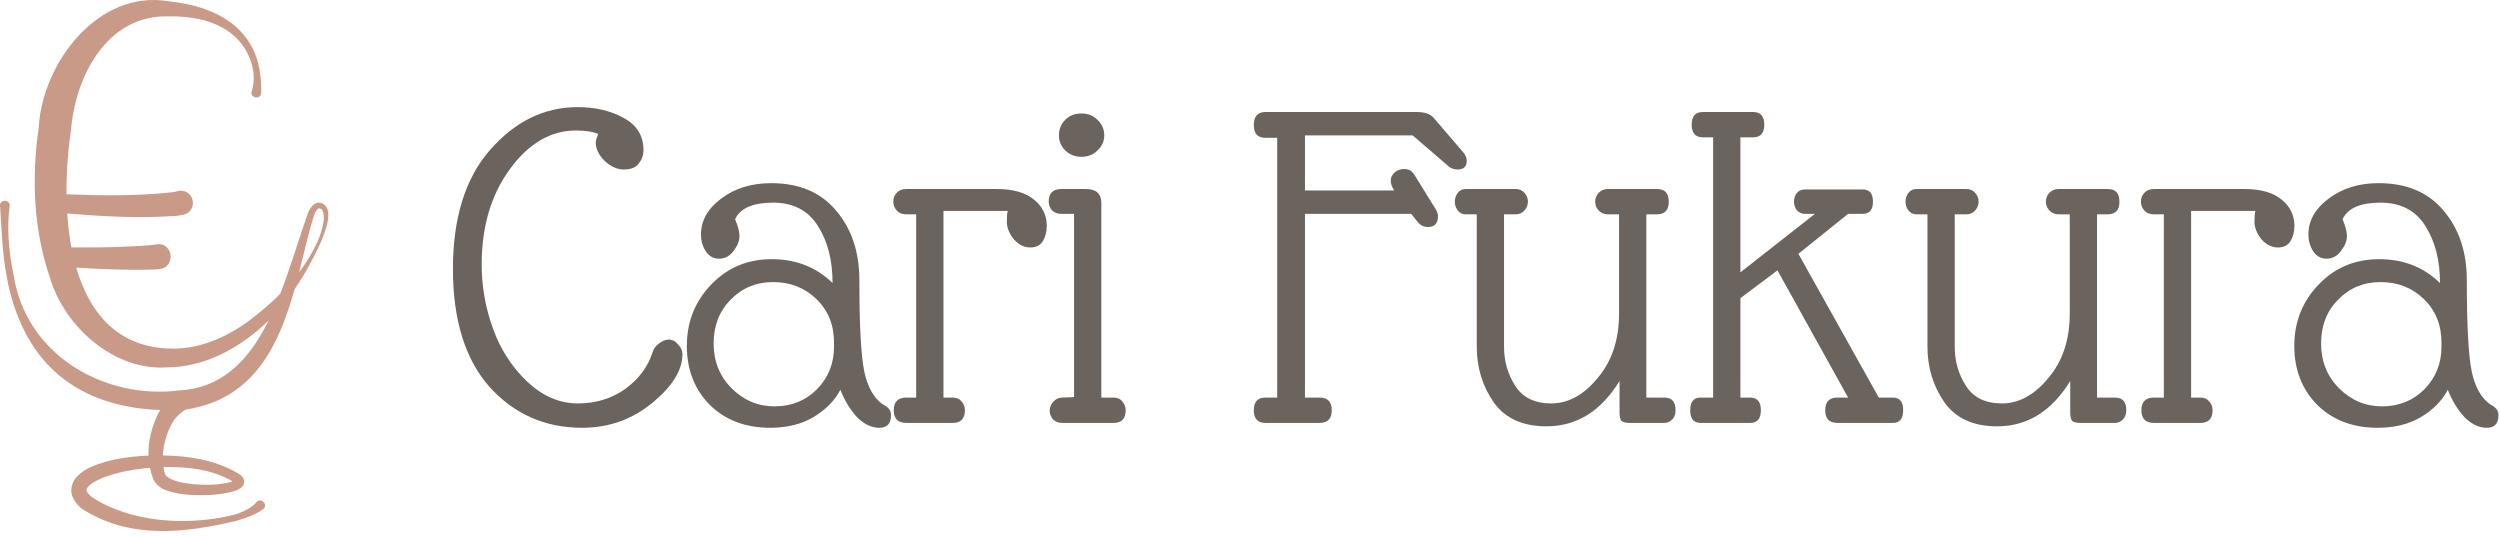
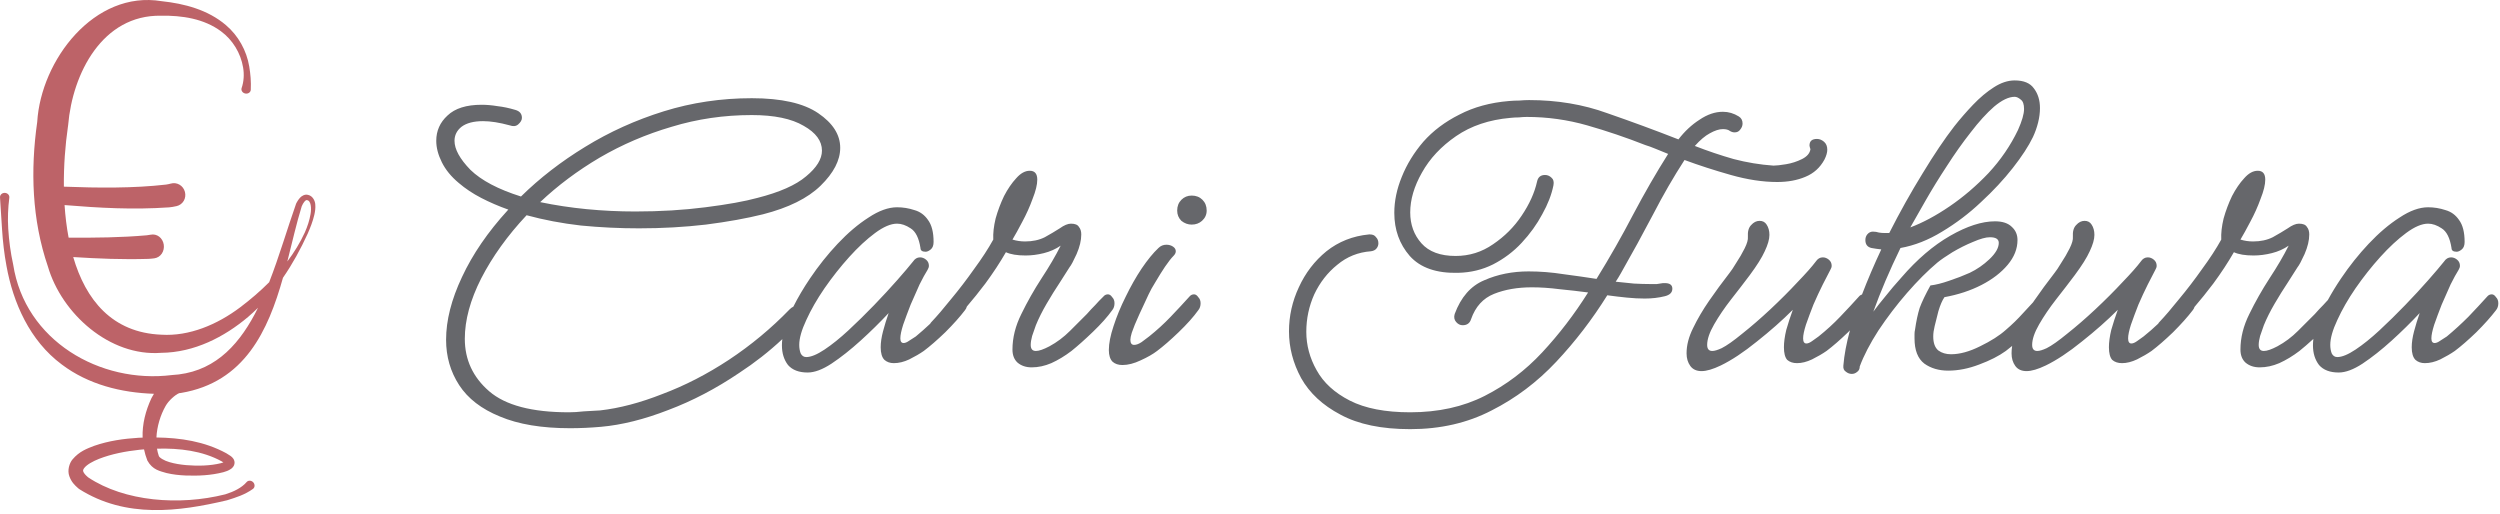
- <svg xmlns="http://www.w3.org/2000/svg" fill="none" viewBox="0 0 584 125">
-   <path fill="#c99a88" fill-rule="evenodd" d="M9.052 29.656C9.966 14.602 22.951-2.42 39.296.286c5.547.589 11.271 2.087 15.65 5.828 3.014 2.557 5.027 6.196 5.666 10.037.313 1.847.474 3.726.377 5.687a.94.94 0 0 1-.43.736c-.252.17-.574.232-.89.173a1.2 1.2 0 0 1-.771-.48.94.94 0 0 1-.139-.84c.542-1.56.652-3.343.363-5.02-.584-3.51-2.553-6.719-5.38-8.798-4.115-3.053-9.449-3.878-14.605-3.788-14.255-.234-21.509 14.071-22.559 26.556a6 6 0 0 1-.034.282l-.027.178a96 96 0 0 0-.983 14.56c8.314.319 16.997.401 24.865-.509.43-.068.86-.154 1.111-.233a2.73 2.73 0 0 1 2.139.254 2.88 2.88 0 0 1 1.324 1.75 2.87 2.87 0 0 1-.277 2.177 2.73 2.73 0 0 1-1.728 1.285c-.697.17-1.266.243-1.834.31-8.844.61-17.014.132-25.431-.555.176 2.682.495 5.343.982 7.916 6.37.052 12.892-.026 18.994-.568.363-.042.727-.093.974-.147.719-.146 1.457.02 2.051.47s.998 1.15 1.12 1.933a3.1 3.1 0 0 1-.478 2.208 2.63 2.63 0 0 1-1.803 1.134c-.534.078-.977.108-1.425.136-6.303.195-12.266-.061-18.31-.442 3.027 10.383 9.447 18.409 21.454 18.883 6.725.42 13.539-2.424 19.193-6.689 2.427-1.84 4.805-3.86 7.008-6.072 2.457-6.29 4.415-13.057 6.557-19.128a9 9 0 0 1 .406-.713c.156-.24.301-.443.532-.695.351-.408 1.171-.95 1.987-.7 1.148.26 1.694 1.51 1.732 2.333.08.89-.054 1.719-.235 2.53-.373 1.594-.979 3.112-1.612 4.56-1.695 3.708-3.67 7.336-6.012 10.727-3.61 12.833-9.288 25.406-24.801 28.014q-.217.026-.435.049c-.955.38-2.563 1.798-3.294 3.094-1.266 2.212-2.116 4.998-2.244 7.686 5.812.075 11.652.939 16.985 3.829q.504.295.977.619c.182.126.345.256.501.42.202.227.366.406.495.871.117.416-.004.954-.2 1.251a2.2 2.2 0 0 1-.572.613c-.722.508-1.302.657-1.911.843-3.107.795-6.11.905-9.184.801-1.53-.071-3.08-.226-4.645-.602-1.516-.461-3.388-.729-4.65-3.035a17 17 0 0 1-.811-2.717q-.54.042-1.077.091c-3.39.364-6.821 1.022-9.868 2.212-1.49.588-2.99 1.408-3.629 2.267a1.2 1.2 0 0 0-.236.479.64.64 0 0 0 .037.353c.112.329.478.804 1.051 1.286q.09.077.184.152c8.809 5.847 22.126 6.898 33.234 4.108l.164-.05c1.948-.605 3.92-1.564 5.1-2.958a.97.97 0 0 1 .792-.322c.302.016.594.159.81.393.214.235.33.539.32.842a.97.97 0 0 1-.392.76c-1.996 1.432-4.111 2.078-6.189 2.731l-.172.052c-11.638 2.736-24.542 4.471-35.925-2.762a12 12 0 0 1-.25-.206c-.84-.742-1.614-1.486-2.118-2.895-.53-1.39-.01-3.19.792-4.115 1.639-1.931 3.457-2.59 5.24-3.277 3.576-1.245 7.214-1.74 10.821-1.964q.482-.02.966-.034c-.114-3.291.723-6.534 2.153-9.61.183-.335.381-.69.603-1.05-7.907-.255-15.956-2.238-22.432-7.14C7.216 82.835 3.196 73.63 1.574 64.67c-.554-2.965-.89-5.957-1.079-8.952-.16-2.564-.316-5.13-.493-7.713a.99.99 0 0 1 .325-.792c.222-.206.526-.316.841-.307.316.009.613.137.823.355a.99.99 0 0 1 .278.81 39.6 39.6 0 0 0-.265 7.553c.184 2.934.57 5.856 1.201 8.714 2.864 18.54 21.152 29.055 38.597 26.874q.851-.046 1.658-.146c9.394-1.166 15.122-7.77 19.298-16.223a45 45 0 0 1-2.42 2.234c-5.754 4.85-13.057 8.663-21.167 8.733-12.484.944-24.163-9.511-27.52-20.99-3.916-11.471-4.254-23.44-2.604-35.13zm29.13 79.46c.096.592.235 1.167.425 1.715.06.444 1.347 1.217 2.597 1.558 1.279.384 2.69.605 4.097.731 2.81.229 5.796.176 8.411-.47.21-.055.425-.126.615-.198a13 13 0 0 0-.442-.27c-4.635-2.541-10.215-3.215-15.702-3.066m36.456-60.444c-.319-.134-.904.648-1.255 1.492-1.257 4.042-2.294 8.682-3.505 13.423 1.657-2.194 3.108-4.546 4.261-7.066.619-1.414 1.137-2.93 1.382-4.437.257-1.413.136-3.336-.883-3.412" clip-rule="evenodd" />
-   <path fill="#6b645e" d="M134.948 25.025q6.147 0 10.7 2.505 4.668 2.505 4.668 7.513 0 1.822-1.139 3.187-1.024 1.367-3.415 1.367t-4.553-2.05q-2.049-2.049-2.049-4.325 0-.456.569-1.936-1.821-.797-5.237-.797-8.766 0-15.368 8.994t-6.603 22.312q0 7.627 2.618 14.913 2.619 7.285 7.969 12.408 5.465 5.123 11.84 5.123t11.156-3.415q4.781-3.528 6.375-8.651.342-1.14 1.48-1.936 1.137-.91 2.276-.91 1.252 0 2.163 1.138 1.024 1.024 1.025 2.276 0 5.578-7.058 11.385-7.058 5.805-16.393 5.805-12.977 0-21.63-9.562-8.537-9.676-8.537-27.549t8.652-27.777q8.765-10.018 20.491-10.018" />
-   <path fill="#6b645e" fill-rule="evenodd" d="M180.141 42.784q9.79 0 15.141 6.375 5.464 6.375 5.464 16.28 0 15.708 1.138 21.287 1.139 5.464 4.327 7.74 1.935.912 1.934 2.506 0 2.96-2.731 2.96-2.733 0-5.238-2.505-2.39-2.619-3.87-6.375-1.935 3.757-6.26 6.375-4.213 2.505-10.132 2.504-8.652 0-14.116-5.35-5.35-5.464-5.351-13.775 0-8.423 5.692-14.343t14.116-5.92q8.538 0 14.23 5.578 0-7.968-3.415-13.32-3.415-5.463-10.474-5.463-7.057 0-8.879 3.87 1.025 2.39 1.025 3.984t-1.366 3.415q-1.366 1.822-3.415 1.823-1.936 0-3.075-1.708-1.137-1.708-1.137-3.985 0-4.781 4.667-8.31 4.781-3.643 11.725-3.643m.455 23.11q-5.92 0-9.904 4.098-3.984 3.984-3.984 10.245t4.213 10.473q4.212 4.212 10.017 4.213 5.92 0 9.904-3.985 3.985-4.099 3.984-9.904V80.01q0-6.148-4.098-10.132t-10.132-3.985M555.64 42.784q9.79 0 15.141 6.375 5.465 6.375 5.465 16.28 0 15.708 1.137 21.287 1.139 5.464 4.327 7.74 1.935.912 1.935 2.506 0 2.96-2.732 2.96t-5.237-2.505q-2.39-2.618-3.871-6.375-1.934 3.757-6.26 6.375-4.213 2.505-10.132 2.504-8.653 0-14.116-5.35-5.35-5.464-5.35-13.775 0-8.423 5.691-14.343 5.693-5.92 14.117-5.92 8.537 0 14.229 5.578 0-7.968-3.415-13.32-3.416-5.463-10.473-5.463t-8.88 3.87q1.025 2.39 1.025 3.984t-1.366 3.415q-1.366 1.823-3.415 1.823-1.935 0-3.074-1.708t-1.138-3.985q0-4.781 4.668-8.31 4.78-3.643 11.724-3.643m.456 23.11q-5.92 0-9.904 4.098-3.984 3.984-3.984 10.245t4.212 10.473 10.017 4.213q5.92 0 9.904-3.985 3.985-4.099 3.985-9.904V80.01q0-6.148-4.098-10.132t-10.132-3.985" clip-rule="evenodd" />
-   <path fill="#6b645e" d="M354.076 44.15q1.252 0 2.049.91.797.912.797 2.05 0 1.139-.797 2.05t-2.049.91h-2.733v30.964q0 5.01 2.619 9.107 2.618 4.099 8.424 4.098 5.92 0 10.815-5.92 5.009-5.92 5.009-15.026V50.07h-2.619q-1.251 0-2.163-.91-.796-.911-.796-2.05t.796-2.05q.911-.91 2.163-.91h11.499q2.731 0 2.731 2.96t-2.731 2.96h-2.505v42.803h4.212q2.618 0 2.618 2.96 0 1.366-.797 2.163-.796.797-1.821.797h-8.082q-1.367 0-1.936-.455-.455-.57-.455-1.936v-7.4q-6.489 10.588-17.076 10.588-8.31 0-12.295-5.578-3.985-5.693-3.985-13.092V50.07h-2.503q-1.253 0-1.936-.91a3.33 3.33 0 0 1-.683-2.05q0-1.138.683-2.05.683-.91 1.936-.91zM459.359 44.15q1.252 0 2.049.91.797.912.797 2.05 0 1.139-.797 2.05-.796.91-2.049.91h-2.732v30.964q0 5.01 2.618 9.107 2.618 4.099 8.425 4.098 5.92 0 10.814-5.92 5.009-5.92 5.009-15.026V50.07h-2.618q-1.252 0-2.163-.91-.798-.911-.797-2.05 0-1.138.797-2.05.91-.91 2.163-.91h11.497q2.732 0 2.732 2.96t-2.732 2.96h-2.504v42.803h4.212q2.618 0 2.618 2.96 0 1.366-.797 2.163-.796.797-1.821.797h-8.083q-1.365 0-1.935-.455-.455-.57-.456-1.936v-7.4q-6.488 10.588-17.075 10.588-8.31 0-12.295-5.578-3.984-5.693-3.984-13.092V50.07h-2.504q-1.252 0-1.936-.91a3.33 3.33 0 0 1-.683-2.05q0-1.138.683-2.05.684-.91 1.936-.91zM232.802 44.15q5.807 0 8.766 2.504 2.96 2.39 2.96 6.148 0 1.935-.911 3.529-.91 1.48-2.96 1.48t-3.757-1.822q-1.593-1.935-1.707-3.984 0-2.163.228-2.732h-15.027v43.6h2.162q1.367 0 2.05.911.797.796.797 2.049 0 2.96-2.847 2.96h-10.814q-2.96 0-2.96-2.96t2.96-2.96h2.277V50.07h-2.277q-1.48 0-2.276-.91-.797-.911-.797-2.05 0-1.252.797-2.05.797-.91 2.276-.91zM253.629 44.15q3.528 0 3.642 3.074v45.649h2.846q1.366 0 2.049.911.797.91.797 2.049 0 2.96-2.846 2.96H248.05q-1.138 0-2.049-.797-.797-.91-.797-2.049t.797-2.05q.911-1.024 2.049-1.024l2.846-.113V49.956h-2.96q-1.366 0-2.163-.797-.797-.91-.797-2.049 0-2.96 2.96-2.96zM330.91 26.164q2.96 0 4.098 1.48l6.831 7.968q.796 1.025.796 1.936 0 2.048-2.163 2.049-1.366 0-2.277-.91l-8.196-7.06h-25.158v12.865h20.832q-.798-1.253-.797-2.277 0-1.024.797-1.822.91-.91 2.39-.91t2.278 1.252l5.008 8.082q.57.911.57 1.708 0 2.504-2.391 2.504-1.48 0-2.505-1.365l-1.366-1.708h-24.816v42.917h3.415q2.845 0 2.845 2.96t-2.845 2.96H295.62q-2.733 0-2.733-2.96t2.733-2.96h2.731V32.197h-2.731q-2.733 0-2.733-2.96 0-3.073 2.733-3.073zM409.52 26.164q2.619 0 2.619 2.96t-2.619 2.959h-2.959v31.534l17.417-13.661h-2.39q-1.024 0-1.822-.797a3.33 3.33 0 0 1-.683-2.049q0-1.252.683-2.05.684-.795 1.822-.796h13.546q2.391 0 2.391 2.846t-2.391 2.846h-3.415l-11.611 9.335 18.783 33.582h3.301q2.391 0 2.391 2.96t-2.391 2.96h-12.977q-2.846 0-2.846-2.96t2.846-2.96h2.504L415.213 63.16l-8.652 6.49v23.222h2.277q2.504 0 2.504 2.96t-2.504 2.96h-11.612q-2.39 0-2.39-2.96t2.39-2.96h2.96v-60.79h-2.39q-2.619 0-2.62-2.96t2.62-2.959zM524.253 44.15q5.805 0 8.765 2.504 2.96 2.39 2.96 6.148 0 1.935-.911 3.529-.91 1.48-2.96 1.48t-3.757-1.822q-1.593-1.935-1.707-3.984 0-2.163.228-2.732h-15.027v43.6h2.163q1.366 0 2.049.911.797.796.797 2.049 0 2.96-2.846 2.96h-10.815q-2.96 0-2.96-2.96t2.96-2.96h2.277V50.07h-2.277q-1.48 0-2.276-.91-.797-.911-.797-2.05 0-1.252.797-2.05.797-.91 2.276-.91zM252.603 26.505q2.277 0 3.757 1.48 1.594 1.48 1.594 3.643 0 2.048-1.594 3.53-1.48 1.479-3.757 1.479-2.161 0-3.756-1.48-1.48-1.48-1.48-3.53 0-2.162 1.48-3.642t3.756-1.48" />
+ <svg xmlns="http://www.w3.org/2000/svg" width="608" height="125" viewBox="0 0 608 125" fill="none">
+   <path fill-rule="evenodd" clip-rule="evenodd" d="M9.052 29.656C9.966 14.602 22.951 -2.419 39.296 0.286C44.843 0.875 50.567 2.373 54.947 6.114C57.96 8.671 59.973 12.31 60.612 16.151C60.925 17.998 61.086 19.877 60.989 21.838C60.976 22.142 60.81 22.404 60.559 22.574C60.307 22.743 59.985 22.806 59.668 22.747C59.352 22.689 59.072 22.515 58.898 22.267C58.724 22.019 58.663 21.714 58.759 21.426C59.301 19.866 59.411 18.084 59.122 16.408C58.538 12.897 56.569 9.688 53.742 7.609C49.627 4.556 44.293 3.731 39.137 3.821C24.882 3.587 17.628 17.892 16.578 30.377C16.574 30.434 16.553 30.602 16.544 30.659C16.535 30.718 16.526 30.778 16.517 30.837C15.87 35.331 15.479 40.335 15.534 45.398C23.848 45.716 32.531 45.798 40.399 44.888C40.828 44.82 41.259 44.734 41.51 44.655C42.231 44.445 42.999 44.532 43.649 44.909C44.298 45.284 44.775 45.918 44.973 46.66C45.17 47.401 45.072 48.188 44.696 48.836C44.32 49.486 43.697 49.945 42.968 50.121C42.271 50.292 41.702 50.364 41.134 50.43C32.29 51.042 24.12 50.563 15.703 49.876C15.879 52.558 16.198 55.219 16.685 57.792C23.055 57.844 29.577 57.766 35.679 57.224C36.042 57.182 36.406 57.131 36.653 57.077C37.372 56.931 38.11 57.096 38.704 57.547C39.299 57.998 39.702 58.697 39.824 59.48C39.945 60.263 39.773 61.062 39.346 61.688C38.919 62.315 38.269 62.718 37.543 62.822C37.009 62.9 36.566 62.931 36.117 62.958C29.816 63.153 23.852 62.897 17.808 62.516C20.835 72.899 27.255 80.925 39.262 81.399C45.987 81.819 52.8 78.975 58.455 74.71C60.882 72.869 63.26 70.849 65.463 68.638C67.92 62.348 69.878 55.581 72.02 49.51C72.08 49.394 72.139 49.284 72.203 49.172C72.276 49.042 72.35 48.916 72.426 48.797C72.582 48.558 72.727 48.354 72.958 48.102C73.309 47.694 74.129 47.153 74.945 47.403C76.093 47.661 76.639 48.911 76.677 49.735C76.758 50.625 76.623 51.454 76.442 52.264C76.069 53.859 75.463 55.377 74.83 56.826C73.135 60.533 71.159 64.162 68.818 67.552C65.208 80.385 59.53 92.958 44.017 95.566C43.873 95.584 43.728 95.599 43.582 95.615C42.627 95.994 41.019 97.413 40.288 98.709C39.022 100.921 38.172 103.707 38.044 106.395C43.856 106.47 49.696 107.334 55.029 110.224C55.365 110.421 55.691 110.627 56.006 110.843C56.188 110.969 56.351 111.099 56.507 111.263C56.709 111.49 56.873 111.669 57.002 112.134C57.119 112.55 56.998 113.088 56.801 113.385C56.623 113.677 56.398 113.872 56.23 113.998C55.508 114.506 54.928 114.655 54.319 114.841C51.212 115.636 48.209 115.746 45.135 115.642C43.605 115.571 42.055 115.416 40.49 115.04C38.974 114.579 37.102 114.311 35.839 112.005C35.484 111.1 35.218 110.193 35.029 109.288C34.669 109.316 34.309 109.346 33.953 109.379C30.562 109.743 27.131 110.401 24.084 111.591C22.595 112.179 21.095 112.999 20.455 113.858C20.31 114.053 20.238 114.227 20.219 114.337C20.2 114.452 20.204 114.532 20.256 114.69C20.368 115.019 20.734 115.494 21.307 115.976C21.367 116.027 21.428 116.078 21.491 116.128C30.3 121.975 43.617 123.026 54.725 120.236C54.78 120.219 54.835 120.203 54.889 120.186C56.837 119.581 58.809 118.622 59.989 117.228C60.187 116.999 60.478 116.89 60.781 116.906C61.083 116.922 61.375 117.065 61.59 117.299C61.805 117.534 61.922 117.838 61.91 118.141C61.899 118.444 61.764 118.724 61.519 118.901C59.523 120.333 57.408 120.979 55.33 121.632C55.273 121.65 55.215 121.667 55.157 121.684C43.52 124.42 30.616 126.155 19.233 118.922C19.149 118.854 19.066 118.786 18.984 118.716C18.143 117.974 17.369 117.23 16.865 115.821C16.335 114.431 16.855 112.631 17.657 111.706C19.296 109.775 21.114 109.116 22.897 108.429C26.473 107.184 30.111 106.688 33.718 106.465C34.039 106.452 34.362 106.441 34.684 106.431C34.57 103.14 35.407 99.897 36.837 96.822C37.02 96.486 37.218 96.131 37.44 95.771C29.533 95.516 21.484 93.533 15.008 88.631C7.216 82.835 3.196 73.63 1.574 64.669C1.02 61.704 0.683 58.712 0.495 55.717C0.335 53.153 0.179 50.588 0.002 48.004C-0.019 47.703 0.106 47.418 0.327 47.212C0.549 47.006 0.853 46.896 1.168 46.905C1.484 46.914 1.781 47.042 1.991 47.26C2.199 47.479 2.307 47.771 2.269 48.071C1.944 50.577 1.847 53.109 2.004 55.623C2.188 58.557 2.574 61.479 3.205 64.337C6.069 82.876 24.357 93.392 41.802 91.211C42.37 91.181 42.922 91.131 43.46 91.065C52.854 89.899 58.582 83.295 62.758 74.842C61.981 75.612 61.176 76.358 60.337 77.076C54.584 81.927 47.281 85.739 39.171 85.809C26.687 86.753 15.008 76.298 11.651 64.82C7.735 53.348 7.397 41.379 9.047 29.69C9.049 29.679 9.05 29.667 9.052 29.656ZM38.183 109.116C38.278 109.708 38.417 110.283 38.607 110.831C38.668 111.275 39.954 112.048 41.204 112.389C42.483 112.773 43.895 112.994 45.301 113.12C48.11 113.349 51.097 113.296 53.712 112.65C53.923 112.595 54.137 112.524 54.328 112.452C54.183 112.36 54.036 112.27 53.885 112.182C49.25 109.641 43.67 108.967 38.183 109.116ZM74.638 48.672C74.319 48.538 73.734 49.32 73.383 50.163C72.126 54.206 71.089 58.846 69.878 63.587C71.535 61.393 72.986 59.041 74.139 56.521C74.758 55.107 75.276 53.59 75.521 52.084C75.778 50.671 75.657 48.748 74.638 48.672Z" fill="#BD6368" />
+   <path d="M371.881 24.34C378.711 24.34 385.048 25.402 390.892 27.527C396.811 29.576 402.579 31.701 408.195 33.902C409.713 31.929 411.421 30.335 413.318 29.121C415.215 27.831 417.113 27.186 419.01 27.186C420.376 27.186 421.667 27.565 422.881 28.324C423.488 28.704 423.791 29.273 423.791 30.032C423.791 30.563 423.601 31.056 423.222 31.512C422.918 31.967 422.463 32.195 421.855 32.195C421.476 32.195 421.097 32.081 420.718 31.854C420.338 31.55 419.769 31.398 419.01 31.398C418.099 31.398 417.037 31.74 415.822 32.423C414.684 33.03 413.47 34.054 412.18 35.496C415.291 36.71 418.441 37.773 421.628 38.684C424.815 39.518 428.041 40.05 431.305 40.277C431.988 40.277 433.012 40.164 434.378 39.937C435.744 39.709 437.035 39.291 438.249 38.684C439.463 38.077 440.146 37.279 440.298 36.293C440.146 35.838 440.07 35.535 440.07 35.383C440.07 34.32 440.677 33.789 441.892 33.789C442.499 33.789 443.068 34.017 443.599 34.472C444.13 34.927 444.396 35.572 444.396 36.407C444.396 37.09 444.168 37.887 443.713 38.798C442.65 40.771 441.095 42.175 439.046 43.01C437.073 43.845 434.795 44.262 432.215 44.262C428.724 44.262 424.967 43.693 420.945 42.555C416.923 41.416 413.166 40.202 409.675 38.912C407.019 43.01 404.476 47.412 402.048 52.117C399.619 56.747 397.001 61.528 394.193 66.461C393.814 67.144 393.396 67.827 392.94 68.51C394.458 68.662 395.939 68.813 397.381 68.965C398.823 69.041 400.113 69.079 401.251 69.079H402.959C403.566 69.003 404.059 68.927 404.438 68.852H404.894C406.108 68.852 406.715 69.307 406.715 70.218C406.715 71.128 406.108 71.736 404.894 72.039C403.376 72.418 401.744 72.608 399.999 72.608C398.633 72.608 397.191 72.532 395.673 72.38C394.155 72.228 392.561 72.039 390.892 71.811C387.249 77.655 383.113 83.044 378.483 87.977C373.854 92.909 368.617 96.856 362.773 99.815C356.93 102.851 350.327 104.369 342.966 104.369C335.984 104.369 330.33 103.192 326.004 100.84C321.678 98.563 318.491 95.604 316.441 91.961C314.468 88.318 313.481 84.523 313.481 80.576C313.482 76.858 314.278 73.291 315.872 69.876C317.466 66.385 319.704 63.463 322.588 61.11C325.548 58.758 329.001 57.391 332.947 57.012H333.176C333.859 57.012 334.352 57.24 334.655 57.695C335.035 58.075 335.225 58.568 335.225 59.175C335.225 59.63 335.073 60.047 334.77 60.427C334.466 60.806 334.01 61.034 333.403 61.11C330.292 61.338 327.56 62.438 325.207 64.411C322.854 66.308 320.995 68.699 319.629 71.583C318.339 74.467 317.693 77.503 317.693 80.69C317.693 83.954 318.529 87.066 320.198 90.025C321.868 93.061 324.562 95.528 328.28 97.425C331.999 99.322 336.894 100.271 342.966 100.271C349.796 100.27 355.829 98.942 361.065 96.286C366.302 93.63 370.97 90.101 375.068 85.699C379.166 81.297 382.885 76.44 386.225 71.128C383.948 70.824 381.633 70.559 379.28 70.331C376.928 70.028 374.688 69.876 372.563 69.876C369.072 69.876 365.999 70.407 363.343 71.47C360.687 72.532 358.827 74.582 357.765 77.617C357.461 78.603 356.778 79.097 355.716 79.097C355.109 79.097 354.577 78.831 354.122 78.3C353.667 77.769 353.553 77.123 353.78 76.364C355.298 72.266 357.689 69.534 360.952 68.168C364.215 66.726 367.82 66.005 371.767 66.005C374.575 66.005 377.421 66.233 380.305 66.689C383.189 67.068 385.845 67.448 388.273 67.827C391.461 62.666 394.42 57.467 397.152 52.23C399.96 46.918 402.807 41.985 405.69 37.432C404.628 36.976 403.604 36.559 402.617 36.18C401.706 35.8 400.871 35.496 400.112 35.269C395.483 33.447 390.778 31.853 385.997 30.487C381.216 29.121 376.32 28.439 371.312 28.439C370.704 28.439 370.059 28.477 369.376 28.553C368.693 28.553 368.01 28.59 367.327 28.666C362.167 29.121 357.765 30.601 354.122 33.105C350.479 35.61 347.709 38.57 345.812 41.985C343.914 45.325 342.966 48.55 342.966 51.661C342.966 54.621 343.876 57.126 345.697 59.175C347.519 61.224 350.289 62.249 354.008 62.249C357.347 62.249 360.383 61.3 363.115 59.402C365.923 57.505 368.238 55.19 370.06 52.458C371.957 49.65 373.208 46.88 373.815 44.148C374.043 43.086 374.689 42.555 375.751 42.555C376.358 42.555 376.889 42.782 377.345 43.237C377.8 43.617 377.952 44.224 377.8 45.059C377.344 47.335 376.434 49.689 375.068 52.117C373.778 54.546 372.109 56.861 370.06 59.062C368.086 61.187 365.771 62.932 363.115 64.298C360.535 65.588 357.727 66.271 354.691 66.347C349.379 66.499 345.432 65.133 342.852 62.249C340.347 59.365 339.095 55.874 339.095 51.775C339.095 48.892 339.702 45.969 340.916 43.01C342.13 39.974 343.877 37.128 346.153 34.472C348.506 31.816 351.428 29.615 354.919 27.869C358.41 26.048 362.432 24.948 366.985 24.568C367.82 24.492 368.655 24.454 369.49 24.454C370.325 24.378 371.122 24.34 371.881 24.34ZM182.825 23.885C190.035 23.885 195.423 25.099 198.99 27.527C202.557 29.956 204.34 32.765 204.34 35.952C204.34 38.988 202.746 42.061 199.559 45.173C196.447 48.208 191.78 50.523 185.557 52.117C181.61 53.104 176.981 53.938 171.669 54.621C166.432 55.228 161.006 55.532 155.39 55.532C150.684 55.532 145.979 55.304 141.273 54.849C136.644 54.317 132.242 53.483 128.068 52.345C123.439 57.278 119.758 62.4 117.025 67.713C114.369 72.949 113.042 77.845 113.042 82.398C113.042 87.483 115.015 91.733 118.961 95.148C122.907 98.564 129.358 100.27 138.313 100.271C139.452 100.271 140.667 100.195 141.957 100.043C143.247 99.967 144.576 99.891 145.941 99.815C150.646 99.284 155.693 97.956 161.081 95.831C166.545 93.782 171.935 91.012 177.247 87.52C182.635 83.954 187.568 79.856 192.046 75.227C192.343 74.929 192.641 74.717 192.938 74.586C194.066 72.34 195.417 70.049 196.993 67.713C199.042 64.677 201.281 61.869 203.71 59.289C206.214 56.633 208.719 54.508 211.224 52.914C213.728 51.245 216.042 50.409 218.167 50.409C219.609 50.409 221.014 50.637 222.38 51.093C223.746 51.472 224.846 52.269 225.681 53.483C226.591 54.698 227.047 56.481 227.047 58.833C227.047 59.668 226.819 60.276 226.363 60.655C225.908 61.035 225.491 61.224 225.111 61.224C224.277 61.224 223.859 60.92 223.859 60.313C223.48 57.885 222.683 56.291 221.469 55.532C220.33 54.773 219.229 54.394 218.167 54.394C216.649 54.394 214.866 55.153 212.817 56.671C210.768 58.189 208.681 60.124 206.556 62.477C204.431 64.829 202.42 67.371 200.522 70.103C198.701 72.76 197.221 75.34 196.083 77.845C194.945 80.273 194.375 82.284 194.375 83.878C194.375 84.637 194.489 85.32 194.717 85.927C195.02 86.534 195.476 86.838 196.083 86.838C197.221 86.838 198.701 86.231 200.522 85.017C202.344 83.802 204.279 82.246 206.328 80.349C208.453 78.376 210.54 76.327 212.589 74.202C214.638 72.077 216.497 70.065 218.167 68.168C219.837 66.271 221.127 64.753 222.038 63.614C222.493 62.932 223.062 62.59 223.745 62.59C224.276 62.59 224.77 62.78 225.226 63.159C225.681 63.539 225.908 64.032 225.908 64.64C225.908 64.943 225.795 65.285 225.567 65.664C225.036 66.499 224.391 67.675 223.632 69.192C222.949 70.71 222.228 72.342 221.469 74.088C220.786 75.833 220.179 77.466 219.647 78.983C219.192 80.425 218.964 81.525 218.964 82.284C218.964 83.043 219.23 83.423 219.761 83.423C220.14 83.423 220.596 83.233 221.127 82.853C221.734 82.474 222.265 82.133 222.721 81.829C223.922 80.828 225.09 79.792 226.226 78.725C226.3 78.576 226.403 78.434 226.537 78.3C227.903 76.858 229.497 74.998 231.318 72.722C233.216 70.445 235.075 68.017 236.896 65.436C238.794 62.856 240.35 60.465 241.564 58.265C241.489 56.747 241.677 55.039 242.133 53.142C242.664 51.244 243.348 49.423 244.183 47.678C245.093 45.932 246.08 44.49 247.143 43.352C248.205 42.137 249.305 41.53 250.443 41.53C251.658 41.53 252.265 42.251 252.265 43.693C252.265 44.907 251.886 46.463 251.127 48.36C250.444 50.258 249.609 52.117 248.622 53.938C247.711 55.684 246.914 57.126 246.231 58.265C247.218 58.568 248.242 58.72 249.305 58.72C251.126 58.72 252.72 58.378 254.086 57.695C255.452 56.936 256.667 56.215 257.729 55.532C258.792 54.773 259.702 54.394 260.461 54.394C261.447 54.394 262.093 54.659 262.396 55.19C262.776 55.646 262.966 56.253 262.966 57.012C262.966 58.454 262.586 60.047 261.827 61.793C261.068 63.462 260.5 64.525 260.12 64.981C259.589 65.815 258.792 67.068 257.729 68.737C256.667 70.331 255.604 72.039 254.542 73.86C253.48 75.682 252.607 77.427 251.924 79.097C251.62 79.931 251.316 80.804 251.013 81.715C250.785 82.55 250.671 83.271 250.671 83.878C250.671 84.865 251.089 85.357 251.924 85.357C252.683 85.357 253.783 84.978 255.225 84.22C257.046 83.233 258.716 81.981 260.233 80.463L264.332 76.364C264.409 76.288 264.75 75.909 265.356 75.227C266.039 74.543 266.685 73.86 267.292 73.177L268.316 72.152C268.62 71.773 268.999 71.583 269.454 71.583C269.834 71.583 270.176 71.811 270.479 72.267C270.859 72.646 271.048 73.139 271.048 73.746C271.048 74.429 270.859 74.999 270.479 75.454C269.341 77.048 267.785 78.793 265.812 80.69C263.838 82.588 262.093 84.143 260.575 85.357C258.981 86.572 257.349 87.558 255.68 88.317C254.086 89 252.492 89.342 250.898 89.342C249.533 89.342 248.394 88.963 247.483 88.204C246.649 87.445 246.231 86.382 246.231 85.017C246.231 82.133 246.953 79.248 248.395 76.364C249.836 73.405 251.468 70.521 253.289 67.713C255.186 64.829 256.743 62.173 257.957 59.744C256.743 60.579 255.376 61.186 253.858 61.565C252.341 61.945 250.861 62.135 249.419 62.135C247.37 62.135 245.776 61.869 244.638 61.338C243.196 63.842 241.526 66.385 239.629 68.965C238.109 70.971 236.612 72.831 235.141 74.545C235.048 74.886 234.894 75.19 234.674 75.454C233.46 77.048 231.866 78.832 229.893 80.805C227.92 82.702 226.174 84.219 224.656 85.357C223.67 86.04 222.493 86.724 221.127 87.407C219.837 88.014 218.584 88.317 217.37 88.317C216.46 88.317 215.701 88.052 215.094 87.52C214.487 86.913 214.183 85.889 214.183 84.447C214.183 83.309 214.373 82.019 214.752 80.577C215.131 79.135 215.587 77.655 216.118 76.137C213.993 78.413 211.717 80.653 209.288 82.853C206.86 85.054 204.506 86.914 202.229 88.432C200.029 89.873 198.093 90.595 196.424 90.595C194.299 90.595 192.705 89.988 191.643 88.773C190.656 87.483 190.163 85.889 190.163 83.992C190.163 83.504 190.197 82.998 190.261 82.475C187.063 85.474 183.561 88.219 179.751 90.708C174.135 94.503 168.405 97.5 162.562 99.701C156.718 101.978 151.254 103.344 146.169 103.8C143.589 104.027 141.084 104.142 138.655 104.142C131.749 104.142 126.057 103.192 121.579 101.295C117.102 99.474 113.801 96.931 111.676 93.668C109.551 90.405 108.488 86.724 108.488 82.626C108.488 77.921 109.778 72.835 112.358 67.371C114.939 61.831 118.658 56.405 123.515 51.093C123.515 51.093 123.553 51.054 123.629 50.978C121.276 50.144 119.074 49.195 117.025 48.133C114.976 47.07 113.155 45.856 111.562 44.49C109.74 42.972 108.375 41.302 107.464 39.48C106.553 37.659 106.098 35.914 106.098 34.244C106.098 31.816 107.008 29.766 108.829 28.097C110.651 26.351 113.421 25.479 117.14 25.479C118.354 25.479 119.644 25.593 121.01 25.82C122.376 25.972 123.818 26.275 125.336 26.73C126.398 27.034 126.93 27.68 126.93 28.666C126.93 29.197 126.626 29.729 126.02 30.26C125.488 30.715 124.805 30.791 123.97 30.487C121.466 29.804 119.303 29.463 117.481 29.463C115.205 29.463 113.459 29.919 112.245 30.829C111.107 31.74 110.537 32.878 110.537 34.244C110.537 36.293 111.827 38.647 114.407 41.303C117.063 43.883 121.162 46.045 126.702 47.791C131.256 43.313 136.454 39.291 142.298 35.725C148.217 32.082 154.593 29.197 161.423 27.072C168.253 24.947 175.388 23.885 182.825 23.885ZM489.973 19.559C492.173 19.559 493.729 20.204 494.64 21.494C495.626 22.784 496.12 24.378 496.12 26.275C496.12 27.414 495.969 28.59 495.665 29.805C495.361 31.019 494.943 32.196 494.412 33.334C493.35 35.535 491.718 38.039 489.518 40.847C487.317 43.655 484.736 46.425 481.776 49.157C478.892 51.889 475.742 54.28 472.327 56.329C468.988 58.378 465.611 59.706 462.196 60.313C459.54 65.778 457.339 70.939 455.594 75.796C456.428 74.658 457.414 73.405 458.553 72.039C459.691 70.597 460.982 69.079 462.424 67.485C466.218 63.084 470.165 59.706 474.263 57.353C478.361 55.001 482.004 53.824 485.191 53.824C487.013 53.824 488.379 54.28 489.29 55.19C490.201 56.025 490.655 57.088 490.655 58.378C490.655 60.503 489.858 62.514 488.265 64.411C486.671 66.308 484.546 67.941 481.89 69.307C479.234 70.673 476.236 71.659 472.896 72.267C472.365 73.025 471.872 74.164 471.417 75.682C471.038 77.124 470.734 78.338 470.506 79.324C470.278 80.235 470.165 81.07 470.165 81.829C470.165 83.423 470.582 84.561 471.417 85.244C472.252 85.851 473.276 86.154 474.49 86.154C476.615 86.154 478.968 85.51 481.549 84.22C484.205 82.93 486.292 81.601 487.81 80.235C489.327 78.945 490.731 77.579 492.021 76.137C492.887 75.223 493.691 74.353 494.435 73.53C494.514 73.413 494.594 73.294 494.675 73.177C496.193 70.976 497.862 68.699 499.684 66.347C500.063 65.891 500.594 65.094 501.277 63.956C502.036 62.818 502.72 61.641 503.327 60.427C503.934 59.213 504.199 58.264 504.123 57.581C504.047 56.291 504.313 55.343 504.92 54.735C505.527 54.052 506.211 53.711 506.97 53.711C507.728 53.711 508.297 54.014 508.677 54.621C509.132 55.304 509.36 56.139 509.36 57.126C509.36 58.188 508.981 59.517 508.222 61.11C507.539 62.628 506.325 64.564 504.579 66.916C503.213 68.737 501.695 70.711 500.025 72.836C498.432 74.885 497.065 76.896 495.927 78.869C494.788 80.842 494.22 82.512 494.22 83.878C494.22 84.865 494.637 85.357 495.472 85.357C496.003 85.357 496.762 85.13 497.749 84.675C498.963 84.068 500.633 82.891 502.758 81.145C504.959 79.4 507.235 77.427 509.588 75.227C512.016 72.95 514.217 70.749 516.19 68.624C518.24 66.499 519.719 64.829 520.63 63.614C521.085 62.931 521.655 62.59 522.338 62.59C522.869 62.59 523.362 62.78 523.817 63.159C524.273 63.539 524.501 64.032 524.501 64.64C524.501 64.943 524.387 65.285 524.159 65.664C523.704 66.499 523.097 67.675 522.338 69.192C521.579 70.71 520.819 72.342 520.061 74.088C519.378 75.833 518.77 77.466 518.239 78.983C517.784 80.425 517.557 81.525 517.557 82.284C517.557 83.119 517.822 83.536 518.354 83.536C518.733 83.536 519.189 83.346 519.72 82.967C520.327 82.512 520.858 82.133 521.313 81.829C522.567 80.826 523.753 79.788 524.874 78.719C524.949 78.572 525.05 78.432 525.183 78.3C526.549 76.858 528.142 74.998 529.964 72.722C531.861 70.445 533.721 68.017 535.542 65.436C537.439 62.856 538.996 60.465 540.21 58.265C540.134 56.747 540.324 55.039 540.779 53.142C541.311 51.244 541.993 49.423 542.828 47.678C543.739 45.932 544.726 44.49 545.788 43.352C546.85 42.137 547.951 41.53 549.089 41.53C550.303 41.53 550.91 42.251 550.91 43.693C550.91 44.908 550.531 46.463 549.772 48.36C549.089 50.258 548.254 52.117 547.268 53.938C546.357 55.684 545.56 57.126 544.877 58.265C545.864 58.568 546.889 58.72 547.951 58.72C549.772 58.72 551.366 58.378 552.732 57.695C554.098 56.936 555.313 56.215 556.375 55.532C557.437 54.773 558.349 54.394 559.107 54.394C560.094 54.394 560.738 54.659 561.042 55.19C561.421 55.646 561.611 56.253 561.611 57.012C561.611 58.454 561.232 60.047 560.473 61.793C559.714 63.462 559.145 64.525 558.766 64.981C558.234 65.815 557.437 67.068 556.375 68.737C555.313 70.331 554.25 72.039 553.188 73.86C552.125 75.682 551.252 77.427 550.569 79.097C550.266 79.931 549.962 80.804 549.658 81.715C549.431 82.55 549.316 83.271 549.316 83.878C549.316 84.865 549.735 85.357 550.569 85.357C551.328 85.357 552.428 84.978 553.87 84.22C555.691 83.233 557.361 81.981 558.879 80.463L562.978 76.364C563.054 76.288 563.396 75.909 564.002 75.227C564.685 74.543 565.33 73.86 565.938 73.177C566.002 73.113 566.062 73.051 566.12 72.993C567.063 71.26 568.135 69.499 569.341 67.713C571.39 64.677 573.629 61.869 576.058 59.289C578.562 56.633 581.067 54.508 583.571 52.914C586.076 51.245 588.39 50.409 590.515 50.409C591.956 50.409 593.361 50.638 594.727 51.093C596.093 51.472 597.194 52.269 598.028 53.483C598.939 54.698 599.394 56.481 599.395 58.833C599.395 59.668 599.166 60.276 598.711 60.655C598.256 61.035 597.838 61.224 597.459 61.224C596.624 61.224 596.207 60.92 596.207 60.313C595.828 57.885 595.031 56.291 593.816 55.532C592.678 54.773 591.577 54.394 590.515 54.394C588.997 54.394 587.214 55.153 585.165 56.671C583.116 58.189 581.028 60.124 578.903 62.477C576.778 64.829 574.767 67.371 572.87 70.103C571.049 72.76 569.569 75.34 568.431 77.845C567.292 80.273 566.723 82.284 566.723 83.878C566.723 84.637 566.837 85.32 567.064 85.927C567.368 86.534 567.824 86.838 568.431 86.838C569.569 86.838 571.049 86.231 572.87 85.017C574.692 83.802 576.627 82.246 578.676 80.349C580.801 78.376 582.888 76.327 584.937 74.202C586.986 72.077 588.845 70.065 590.515 68.168C592.184 66.271 593.475 64.753 594.386 63.614C594.841 62.932 595.41 62.59 596.093 62.59C596.624 62.59 597.118 62.78 597.573 63.159C598.029 63.539 598.256 64.032 598.256 64.64C598.256 64.943 598.142 65.285 597.914 65.664C597.383 66.499 596.738 67.675 595.979 69.192C595.296 70.71 594.575 72.342 593.816 74.088C593.133 75.833 592.526 77.466 591.995 78.983C591.54 80.425 591.312 81.525 591.312 82.284C591.312 83.043 591.577 83.423 592.108 83.423C592.488 83.423 592.943 83.233 593.475 82.853C594.082 82.474 594.613 82.133 595.068 81.829C596.89 80.311 598.635 78.717 600.305 77.048C601.974 75.302 603.492 73.67 604.858 72.152C605.162 71.773 605.542 71.583 605.997 71.583C606.377 71.583 606.718 71.811 607.021 72.267C607.401 72.646 607.591 73.139 607.591 73.746C607.591 74.429 607.401 74.999 607.021 75.454C605.807 77.048 604.213 78.832 602.24 80.805C600.267 82.702 598.522 84.219 597.004 85.357C596.017 86.04 594.841 86.724 593.475 87.407C592.185 88.014 590.932 88.317 589.718 88.317C588.807 88.317 588.048 88.052 587.441 87.52C586.834 86.913 586.53 85.889 586.53 84.447C586.53 83.309 586.72 82.019 587.1 80.577C587.479 79.135 587.935 77.655 588.466 76.137C586.341 78.413 584.064 80.653 581.636 82.853C579.207 85.054 576.854 86.914 574.577 88.432C572.376 89.874 570.441 90.595 568.771 90.595C566.647 90.595 565.053 89.988 563.99 88.773C563.004 87.483 562.511 85.889 562.511 83.992C562.511 83.488 562.545 82.965 562.613 82.423C561.378 83.557 560.248 84.536 559.221 85.357C557.627 86.572 555.996 87.558 554.326 88.317C552.733 89 551.139 89.342 549.545 89.342C548.179 89.342 547.04 88.963 546.129 88.204C545.294 87.445 544.877 86.382 544.877 85.017C544.877 82.133 545.598 79.248 547.04 76.364C548.482 73.405 550.114 70.521 551.936 67.713C553.833 64.829 555.388 62.173 556.603 59.744C555.388 60.579 554.022 61.186 552.504 61.565C550.986 61.945 549.506 62.135 548.064 62.135C546.015 62.135 544.422 61.869 543.283 61.338C541.841 63.842 540.172 66.385 538.274 68.965C536.727 71.007 535.204 72.897 533.707 74.637C533.612 74.941 533.467 75.214 533.267 75.454C532.052 77.048 530.459 78.832 528.485 80.805C526.512 82.702 524.766 84.219 523.248 85.357C522.261 86.04 521.086 86.724 519.72 87.407C518.43 88.014 517.215 88.317 516.076 88.317C515.09 88.317 514.293 88.052 513.686 87.52C513.155 86.913 512.889 85.889 512.889 84.447C512.889 83.233 513.079 81.829 513.458 80.235C513.913 78.642 514.445 77.01 515.052 75.34C512.471 77.92 509.55 80.501 506.286 83.081C503.099 85.661 500.177 87.597 497.521 88.887C495.623 89.797 494.068 90.253 492.854 90.253C491.639 90.253 490.728 89.836 490.121 89.001C489.514 88.166 489.211 87.141 489.211 85.927C489.211 85.335 489.259 84.736 489.354 84.131C488.815 84.579 488.301 84.989 487.81 85.357C486.14 86.572 483.977 87.673 481.321 88.659C478.741 89.646 476.236 90.139 473.808 90.139C471.531 90.139 469.596 89.57 468.002 88.432C466.408 87.217 465.611 85.168 465.611 82.284V81.26C465.611 80.88 465.649 80.539 465.725 80.235C466.028 78.11 466.408 76.327 466.863 74.885C467.394 73.443 468.267 71.622 469.481 69.421C470.772 69.269 472.29 68.889 474.035 68.282C475.857 67.675 477.526 67.03 479.044 66.347C480.789 65.512 482.383 64.412 483.825 63.046C485.343 61.604 486.102 60.276 486.103 59.062C486.103 58.151 485.381 57.695 483.939 57.695C482.953 57.695 481.586 58.074 479.841 58.833C478.171 59.516 476.502 60.351 474.832 61.338C473.238 62.325 472.024 63.16 471.189 63.843C468.837 65.816 466.37 68.282 463.79 71.242C461.286 74.126 458.971 77.161 456.846 80.349C454.797 83.536 453.279 86.458 452.292 89.114C452.292 89.721 452.064 90.177 451.609 90.481C451.23 90.784 450.812 90.936 450.356 90.936C449.825 90.936 449.332 90.746 448.877 90.367C448.422 90.064 448.232 89.57 448.308 88.887C448.517 86.325 449.05 83.475 449.907 80.337C449.756 80.491 449.603 80.648 449.446 80.805C447.473 82.702 445.728 84.219 444.21 85.357C443.223 86.04 442.048 86.724 440.682 87.407C439.391 88.014 438.176 88.317 437.038 88.317C436.052 88.317 435.255 88.052 434.647 87.52C434.116 86.913 433.851 85.889 433.851 84.447C433.851 83.233 434.04 81.829 434.42 80.235C434.875 78.642 435.407 77.01 436.014 75.34C433.433 77.92 430.511 80.501 427.248 83.081C424.061 85.661 421.139 87.597 418.482 88.887C416.585 89.797 415.03 90.253 413.815 90.253C412.601 90.253 411.69 89.836 411.083 89.001C410.476 88.166 410.173 87.141 410.173 85.927C410.173 83.954 410.704 81.905 411.767 79.78C412.829 77.579 414.119 75.378 415.637 73.177C417.155 70.976 418.824 68.699 420.646 66.347C421.025 65.891 421.556 65.094 422.239 63.956C422.998 62.818 423.681 61.641 424.288 60.427C424.895 59.213 425.161 58.264 425.085 57.581C425.009 56.291 425.275 55.343 425.882 54.735C426.489 54.052 427.173 53.711 427.932 53.711C428.69 53.711 429.259 54.014 429.639 54.621C430.094 55.304 430.322 56.139 430.322 57.126C430.322 58.188 429.942 59.517 429.184 61.11C428.501 62.628 427.286 64.564 425.541 66.916C424.175 68.737 422.657 70.711 420.987 72.836C419.394 74.885 418.027 76.896 416.889 78.869C415.75 80.842 415.182 82.512 415.182 83.878C415.182 84.865 415.599 85.357 416.434 85.357C416.965 85.357 417.724 85.13 418.71 84.675C419.924 84.068 421.594 82.891 423.719 81.145C425.92 79.4 428.197 77.427 430.55 75.227C432.978 72.95 435.179 70.749 437.152 68.624C439.201 66.499 440.681 64.829 441.592 63.614C442.047 62.931 442.617 62.59 443.3 62.59C443.831 62.59 444.324 62.78 444.779 63.159C445.235 63.539 445.463 64.032 445.463 64.64C445.463 64.943 445.349 65.285 445.121 65.664C444.666 66.499 444.059 67.675 443.3 69.192C442.541 70.71 441.781 72.342 441.022 74.088C440.339 75.833 439.732 77.466 439.201 78.983C438.746 80.425 438.519 81.525 438.519 82.284C438.519 83.119 438.784 83.536 439.315 83.536C439.695 83.536 440.151 83.346 440.682 82.967C441.289 82.512 441.82 82.133 442.275 81.829C444.173 80.311 445.918 78.717 447.512 77.048C449.181 75.302 450.699 73.67 452.065 72.152C452.283 71.88 452.541 71.707 452.837 71.63C454.226 68.011 455.789 64.352 457.528 60.655C456.769 60.579 455.972 60.465 455.138 60.313C454.151 60.086 453.658 59.44 453.658 58.378C453.658 57.847 453.81 57.391 454.113 57.012C454.493 56.556 454.948 56.329 455.479 56.329C456.011 56.329 456.504 56.405 456.959 56.557C457.414 56.633 457.908 56.671 458.439 56.671H459.464C462.044 51.586 464.739 46.766 467.547 42.213C470.355 37.584 472.934 33.751 475.287 30.715C476.729 28.893 478.247 27.148 479.841 25.479C481.51 23.733 483.18 22.329 484.85 21.267C486.595 20.128 488.303 19.559 489.973 19.559ZM283.673 59.517C284.28 59.517 284.811 59.668 285.267 59.972C285.722 60.275 285.95 60.655 285.95 61.11C285.95 61.49 285.76 61.87 285.381 62.249C284.85 62.78 284.166 63.653 283.331 64.867C282.572 66.005 281.814 67.22 281.055 68.51C280.296 69.724 279.726 70.748 279.347 71.583C278.664 73.025 277.905 74.657 277.07 76.478C276.236 78.3 275.628 79.78 275.249 80.918C275.021 81.677 274.907 82.246 274.907 82.626C274.907 83.461 275.211 83.878 275.818 83.878C276.35 83.878 276.957 83.651 277.64 83.195C278.323 82.664 278.93 82.209 279.461 81.829C281.358 80.311 283.104 78.717 284.697 77.048C286.367 75.302 287.885 73.67 289.251 72.152C289.555 71.773 289.934 71.583 290.39 71.583C290.769 71.583 291.111 71.811 291.414 72.267C291.793 72.646 291.983 73.139 291.983 73.746C291.983 74.429 291.794 74.999 291.414 75.454C290.276 77.048 288.682 78.832 286.633 80.805C284.66 82.702 282.914 84.219 281.396 85.357C280.41 86.116 279.082 86.876 277.412 87.635C275.819 88.394 274.339 88.773 272.973 88.773C271.986 88.773 271.189 88.507 270.582 87.977C269.975 87.369 269.671 86.42 269.671 85.13C269.671 83.536 270.051 81.601 270.81 79.324C271.568 76.972 272.555 74.581 273.77 72.152C274.984 69.648 276.274 67.371 277.64 65.322C279.081 63.197 280.447 61.528 281.737 60.313C282.269 59.782 282.914 59.517 283.673 59.517ZM489.973 23.543C488.531 23.543 486.861 24.34 484.964 25.934C483.142 27.527 481.245 29.615 479.271 32.195C477.298 34.7 475.363 37.432 473.466 40.392C471.569 43.276 469.862 46.046 468.344 48.702C466.826 51.358 465.574 53.559 464.587 55.305C467.623 54.166 470.81 52.458 474.149 50.182C477.488 47.905 480.638 45.211 483.598 42.1C486.557 38.912 488.948 35.421 490.77 31.626C491.756 29.425 492.249 27.717 492.249 26.503C492.249 25.365 491.983 24.606 491.452 24.227C490.921 23.771 490.428 23.543 489.973 23.543ZM289.82 47.563C290.883 47.563 291.755 47.905 292.438 48.588C293.121 49.271 293.463 50.144 293.463 51.206C293.463 52.193 293.084 53.028 292.325 53.711C291.642 54.318 290.807 54.621 289.82 54.621C288.91 54.621 288.074 54.318 287.315 53.711C286.632 53.028 286.291 52.193 286.291 51.206C286.291 50.144 286.633 49.271 287.315 48.588C287.998 47.905 288.834 47.563 289.82 47.563ZM182.825 27.983C176.071 27.983 169.582 28.932 163.358 30.829C157.135 32.651 151.291 35.155 145.827 38.343C140.439 41.53 135.619 45.135 131.369 49.157C135.012 49.916 138.769 50.485 142.64 50.864C146.586 51.244 150.532 51.434 154.479 51.434C160.55 51.434 166.242 51.092 171.555 50.409C176.943 49.726 181.155 48.968 184.19 48.133C189.579 46.767 193.526 45.021 196.03 42.897C198.611 40.772 199.9 38.684 199.9 36.635C199.9 34.282 198.421 32.271 195.461 30.602C192.501 28.856 188.289 27.983 182.825 27.983Z" fill="#66676B" />
</svg>
